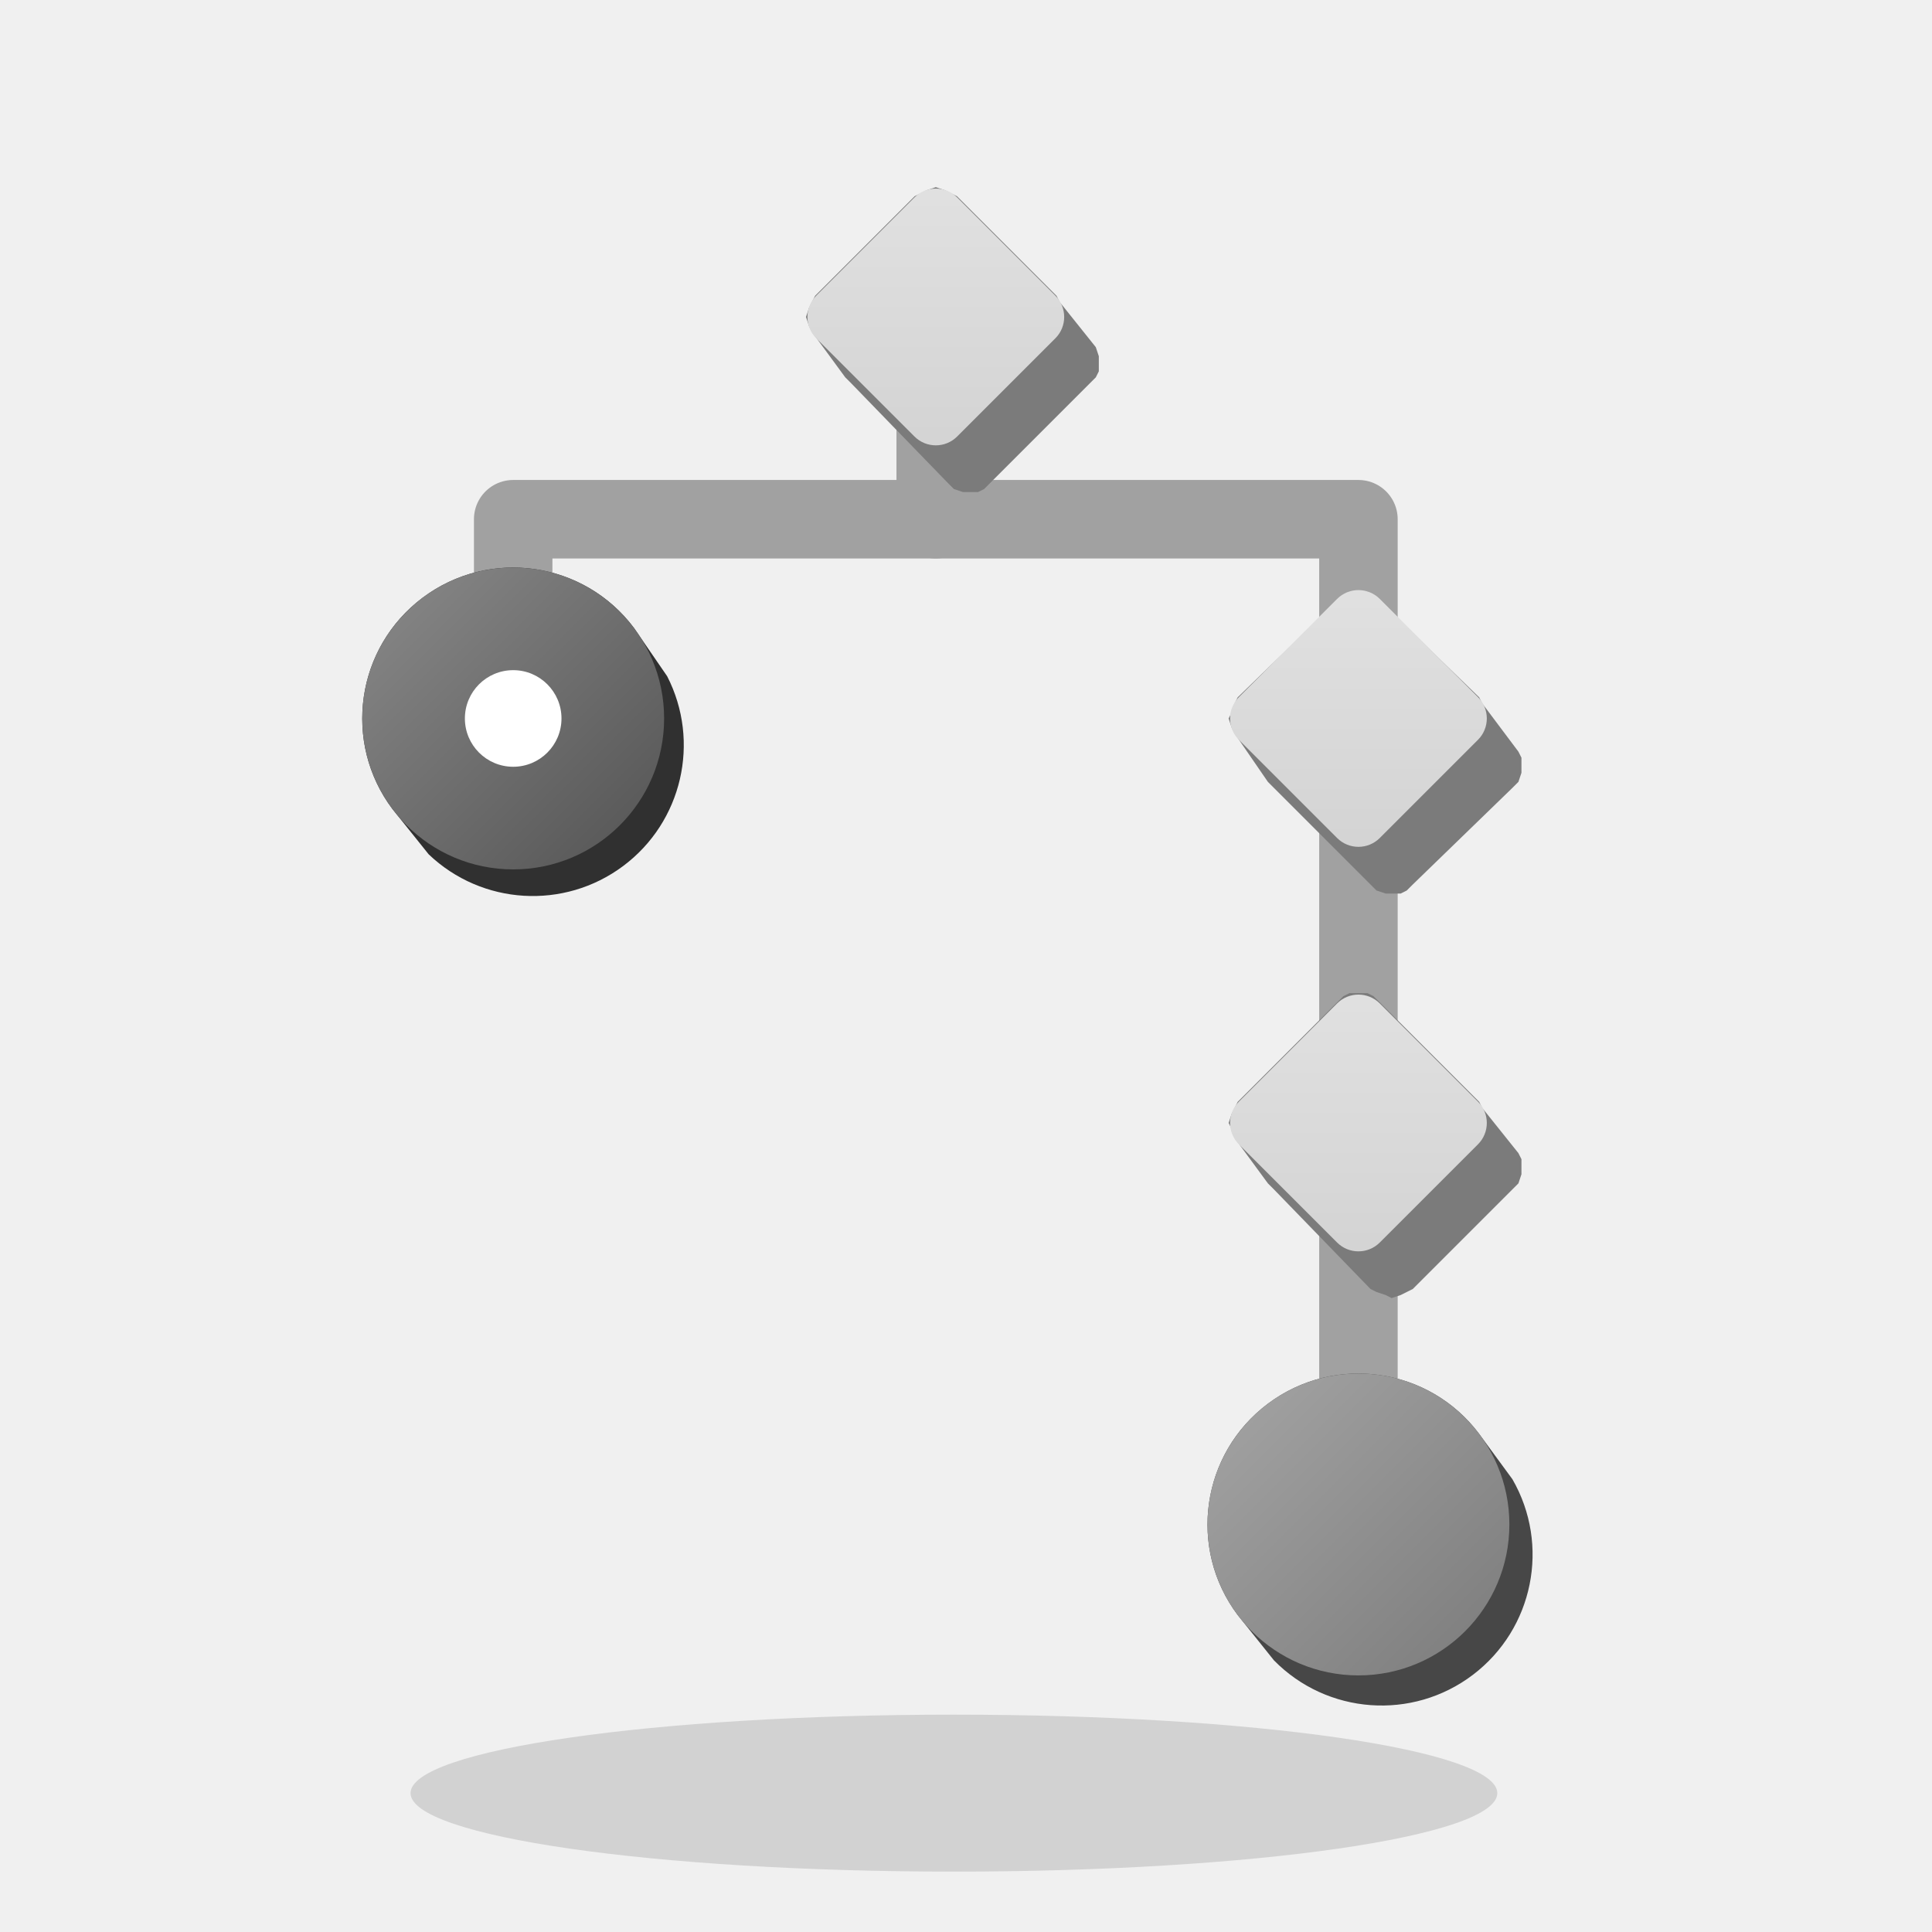
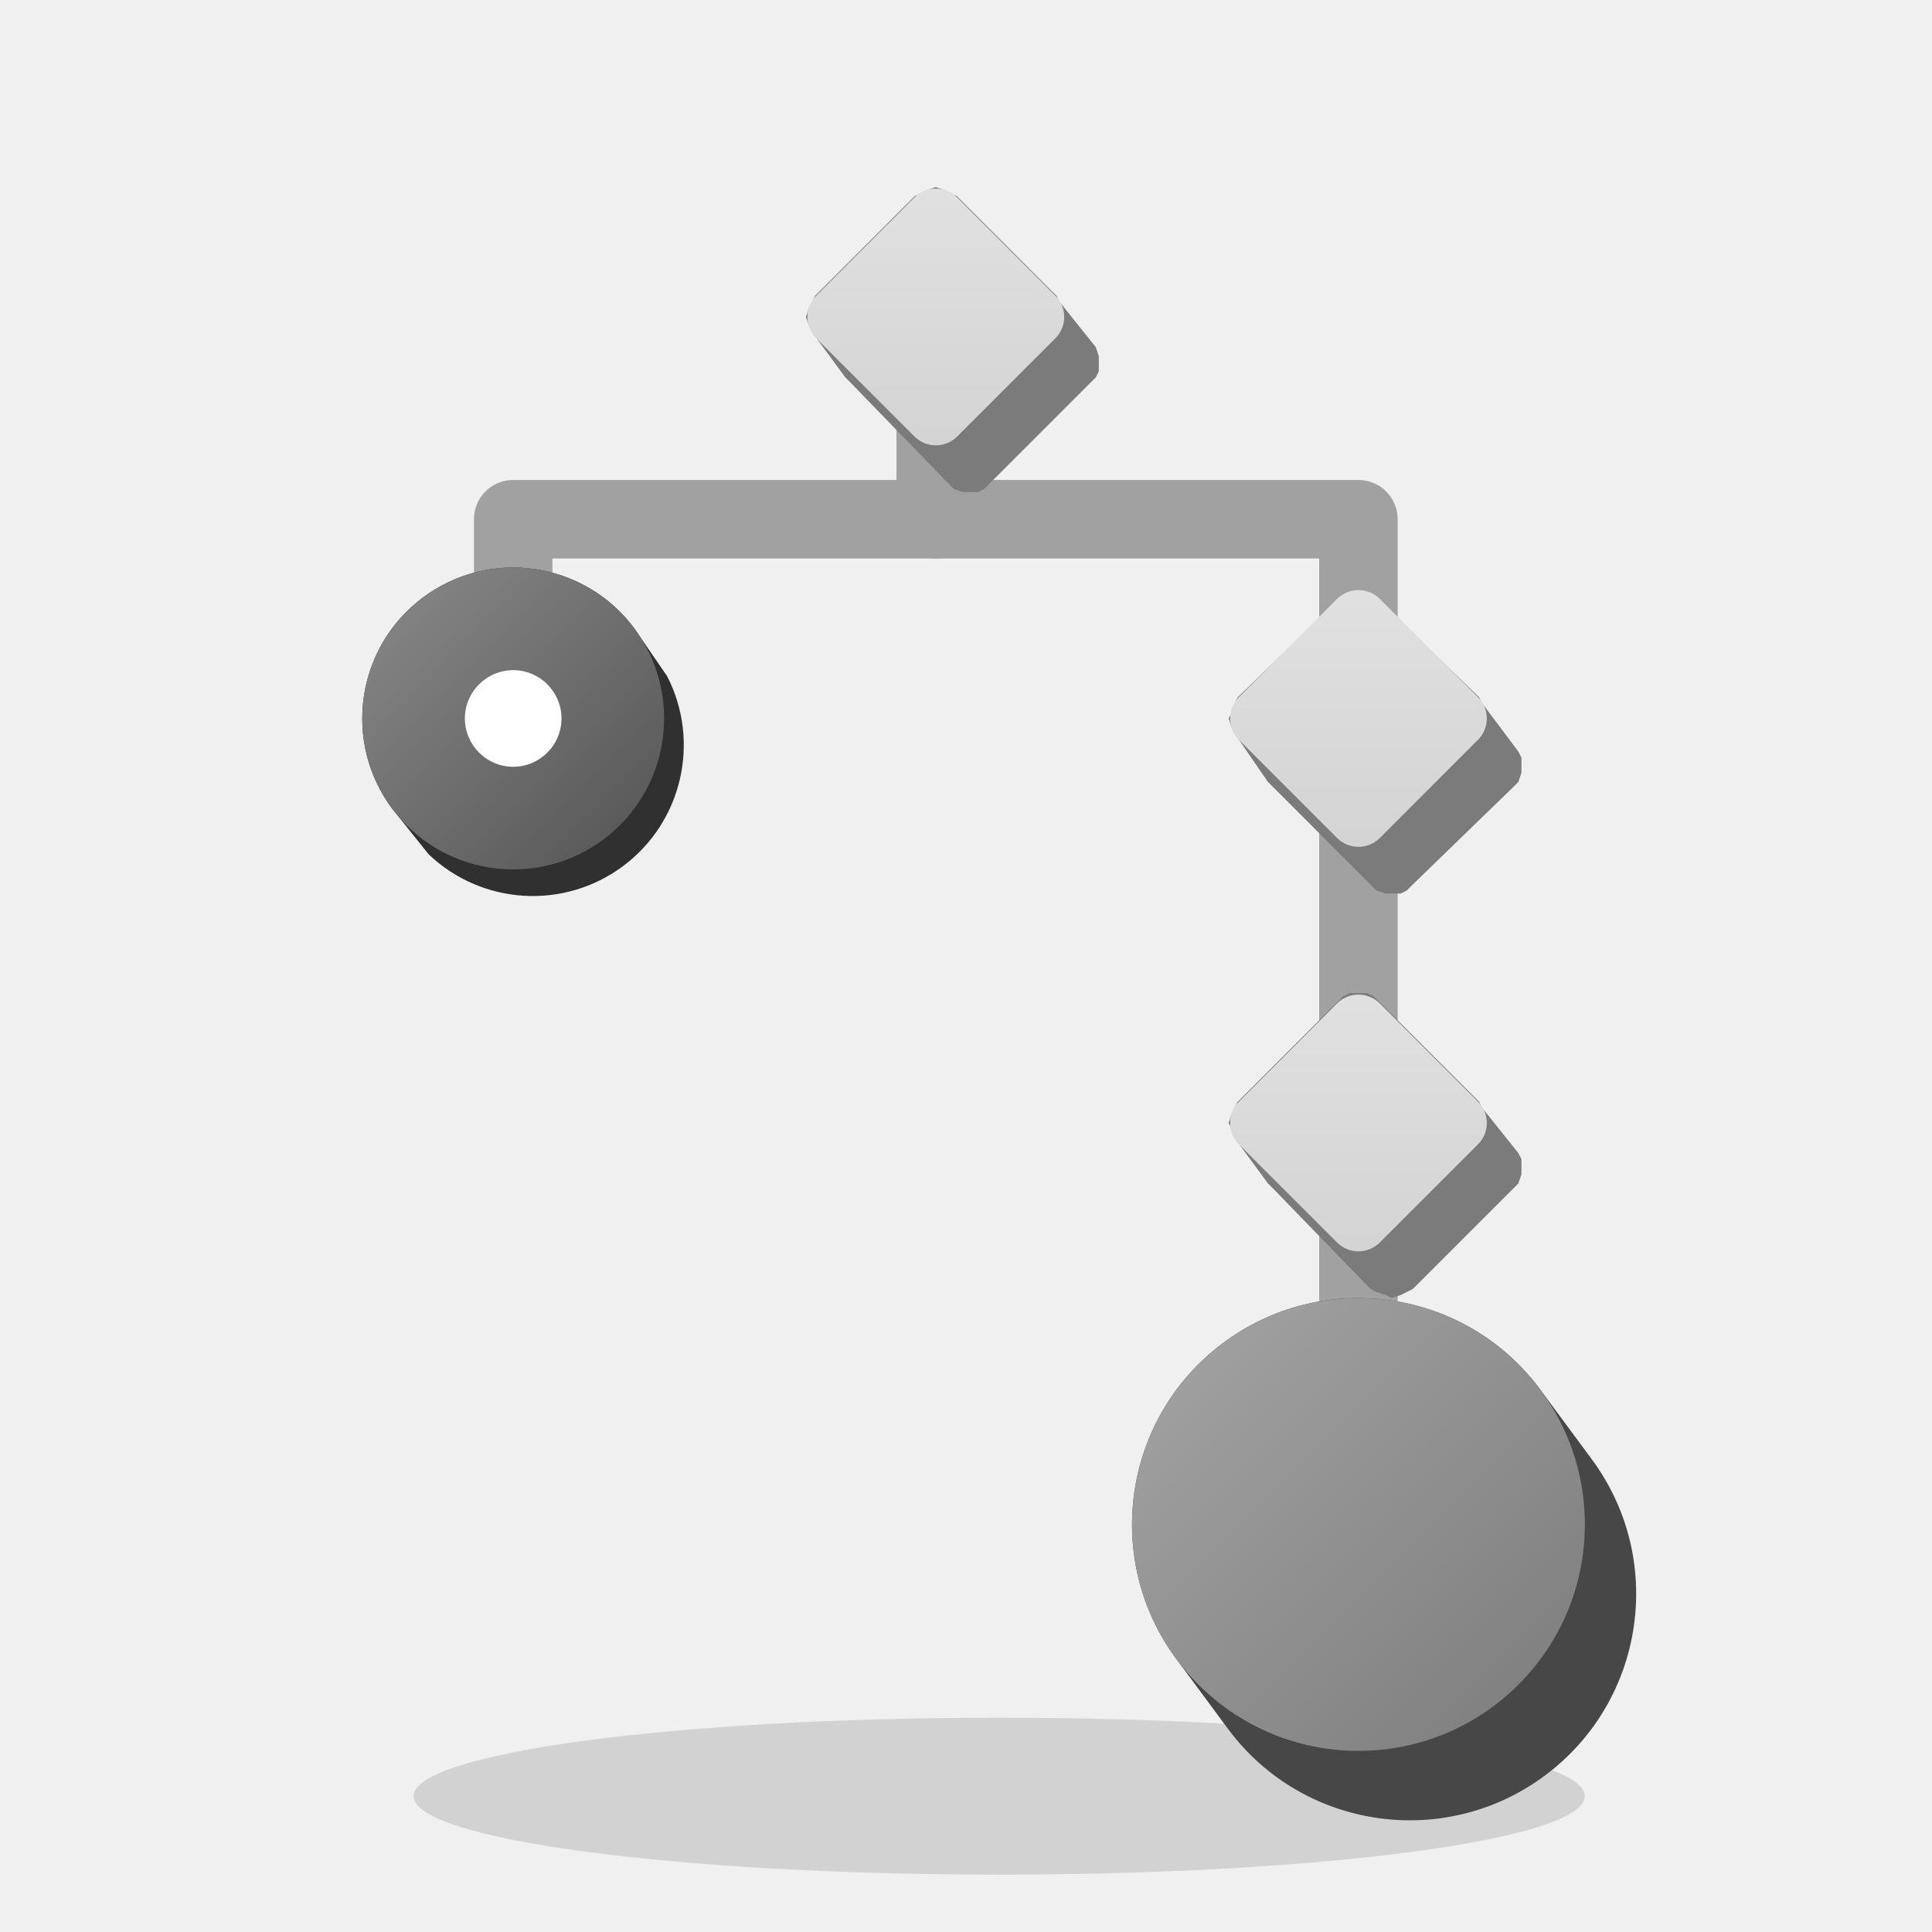
<svg xmlns="http://www.w3.org/2000/svg" viewBox="0 0 64 64" width="64" height="64">
  <defs>
    <linearGradient id="grad_person_great_niece_mist" x1="0" y1="0" x2="1" y2="1">
      <stop offset="0" stop-color="#E1E1E1" />
      <stop offset="1" stop-color="#D3D3D3" />
    </linearGradient>
    <linearGradient id="grad_person_great_niece_ink" x1="0" y1="0" x2="1" y2="1">
      <stop offset="0" stop-color="#8A8A8A" />
      <stop offset="1" stop-color="#535353" />
    </linearGradient>
    <linearGradient id="grad_person_great_niece_orange" x1="0" y1="0" x2="1" y2="1">
      <stop offset="0" stop-color="#A5A5A5" />
      <stop offset="1" stop-color="#7B7B7B" />
    </linearGradient>
  </defs>
  <g class="shadow">
-     <ellipse cx="31.6" cy="59.4" rx="18" ry="2.6" fill="#171717" opacity="0.14" />
+     <ellipse cx="33.1" cy="59.5" rx="19.4" ry="2.6" fill="#171717" opacity="0.14" />
  </g>
  <g class="links">
    <path d="M31 10.5L31 17.2L17 17.2L17 23.8" fill="none" stroke="#A1A1A1" stroke-linecap="round" stroke-linejoin="round" stroke-width="2.6" />
    <path d="M31 10.5L31 17.2L45 17.2L45 23.8" fill="none" stroke="#A1A1A1" stroke-linecap="round" stroke-linejoin="round" stroke-width="2.6" />
    <path d="M45 23.8L45 37.2" fill="none" stroke="#A1A1A1" stroke-linecap="round" stroke-linejoin="round" stroke-width="2.6" />
    <path d="M45 37.2L45 50.5" fill="none" stroke="#A1A1A1" stroke-linecap="round" stroke-linejoin="round" stroke-width="2.6" />
  </g>
  <g class="solids">
    <g>
      <path d="M26.7 10.5L26.8 10.2L26.9 10L27 9.8L30.3 6.5L30.5 6.4L30.7 6.3L31 6.2L31.3 6.3L31.5 6.4L31.7 6.5L35 9.8L35.1 10L36.3 11.5L36.4 11.8L36.4 12L36.4 12.3L36.3 12.5L36.1 12.7L32.8 16L32.6 16.2L32.4 16.3L32.1 16.3L31.9 16.3L31.6 16.2L31.4 16L28.2 12.7L28 12.5L26.9 11L26.8 10.8Z" fill="#7B7B7B" />
      <rect x="27.7" y="7.2" width="6.6" height="6.6" rx="1" transform="rotate(45 31 10.5)" fill="url(#grad_person_great_niece_mist)" />
    </g>
    <g>
      <path d="M13 26.8L14.2 28.3A5 5 0 0 0 22.1 22.4L21 20.8A5 5 0 0 0 13 26.8Z" fill="#303030" />
      <circle cx="17" cy="23.8" r="5" fill="url(#grad_person_great_niece_ink)" />
    </g>
    <g>
      <path d="M40.7 23.8L40.8 23.6L40.9 23.3L41 23.1L44.3 19.9L44.5 19.7L44.7 19.6L45 19.6L45.3 19.6L45.5 19.7L45.7 19.9L49 23.1L49.1 23.3L50.3 24.9L50.4 25.1L50.4 25.4L50.4 25.6L50.3 25.9L50.1 26.1L46.8 29.3L46.6 29.5L46.4 29.6L46.1 29.6L45.9 29.6L45.6 29.5L45.4 29.3L42.2 26.1L42 25.9L40.9 24.3L40.8 24.1Z" fill="#7B7B7B" />
      <rect x="41.7" y="20.5" width="6.6" height="6.6" rx="1" transform="rotate(45 45 23.8)" fill="url(#grad_person_great_niece_mist)" />
    </g>
    <g>
      <path d="M40.7 37.2L40.8 36.9L40.9 36.7L41 36.5L44.3 33.2L44.5 33L44.7 32.9L45 32.9L45.3 32.9L45.5 33L45.7 33.2L49 36.5L49.1 36.7L50.3 38.2L50.4 38.4L50.4 38.7L50.4 38.9L50.3 39.2L50.1 39.4L46.8 42.7L46.6 42.8L46.4 42.9L46.1 43L45.9 42.9L45.6 42.8L45.4 42.7L42.2 39.4L42 39.2L40.9 37.7L40.8 37.4Z" fill="#7B7B7B" />
      <rect x="41.7" y="33.9" width="6.6" height="6.6" rx="1" transform="rotate(45 45 37.2)" fill="url(#grad_person_great_niece_mist)" />
    </g>
    <g>
-       <path d="M41 53.5L42.2 55A5 5 0 0 0 50.1 49L49 47.5A5 5 0 0 0 41 53.5Z" fill="#474747" />
-       <circle cx="45" cy="50.5" r="5" fill="url(#grad_person_great_niece_orange)" />
+       <path d="M39 55L40.7 57.3A7.5 7.5 0 0 0 52.7 48.3L51 46A7.5 7.5 0 0 0 39 55Z" fill="#474747" />
+       <circle cx="45" cy="50.5" r="7.5" fill="url(#grad_person_great_niece_orange)" />
    </g>
  </g>
  <g class="marks">
    <path d="M15.4 23.8a1.6 1.6 0 1 0 3.2 0a1.6 1.6 0 1 0 -3.2 0Z" fill="#FFFFFF" />
  </g>
</svg>
